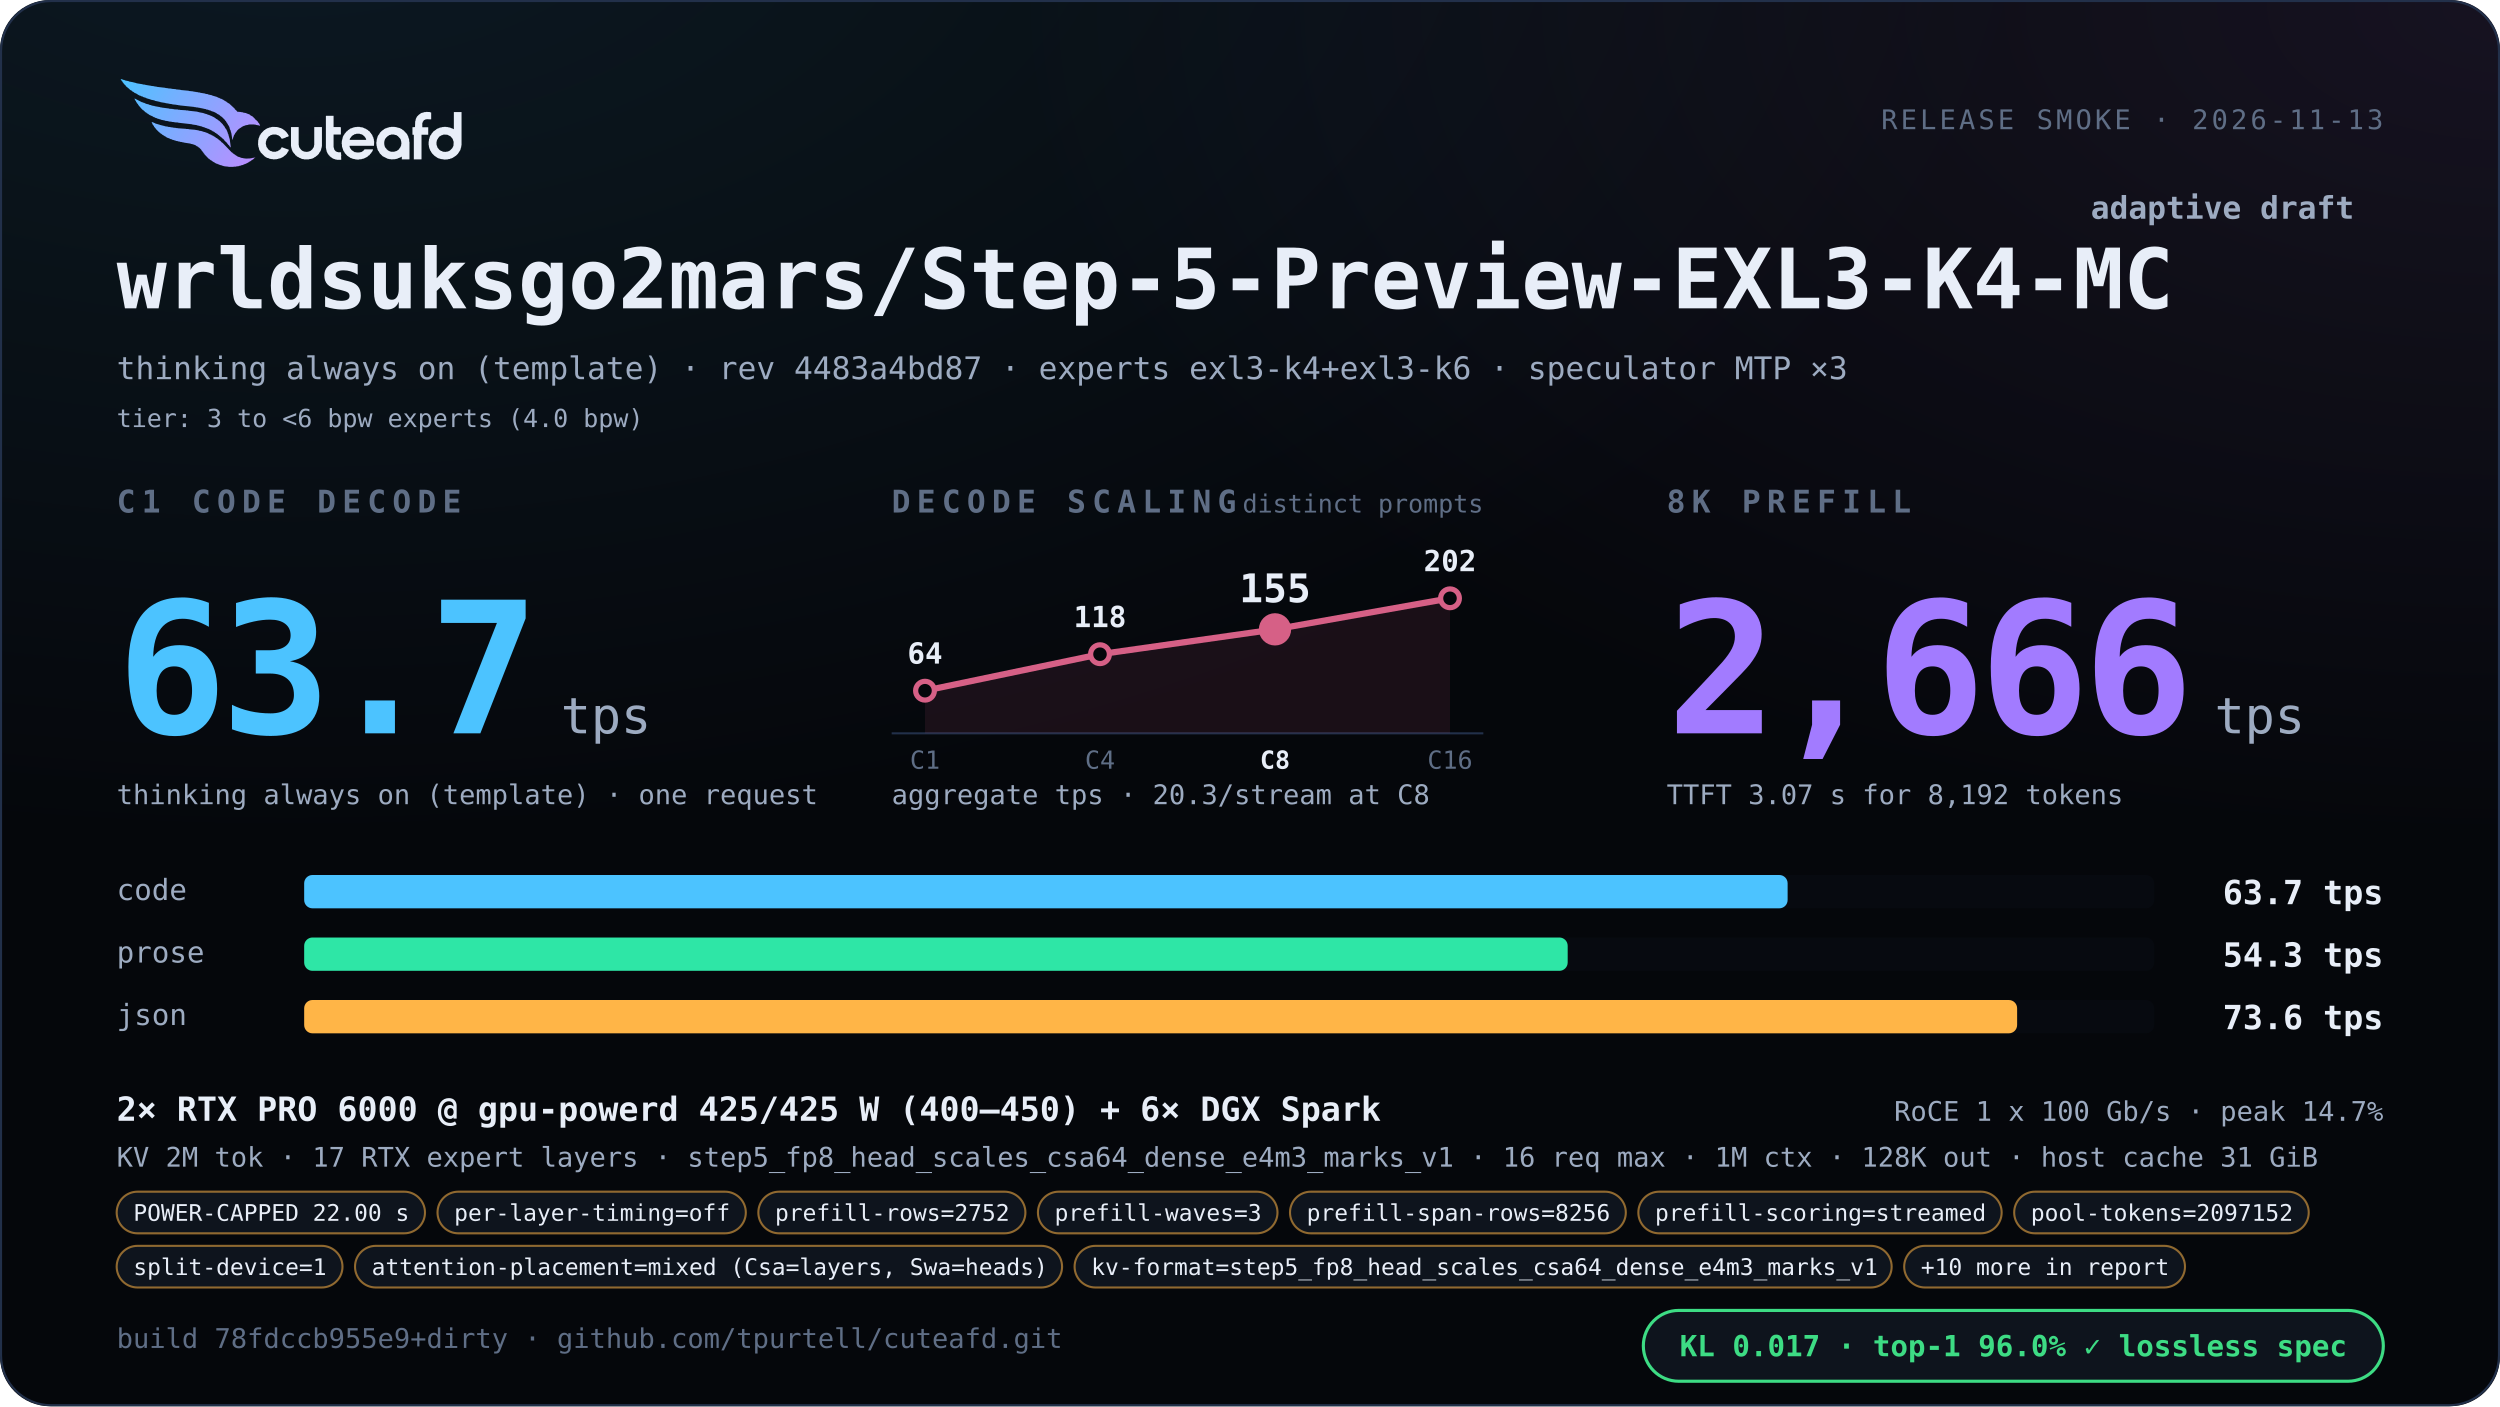
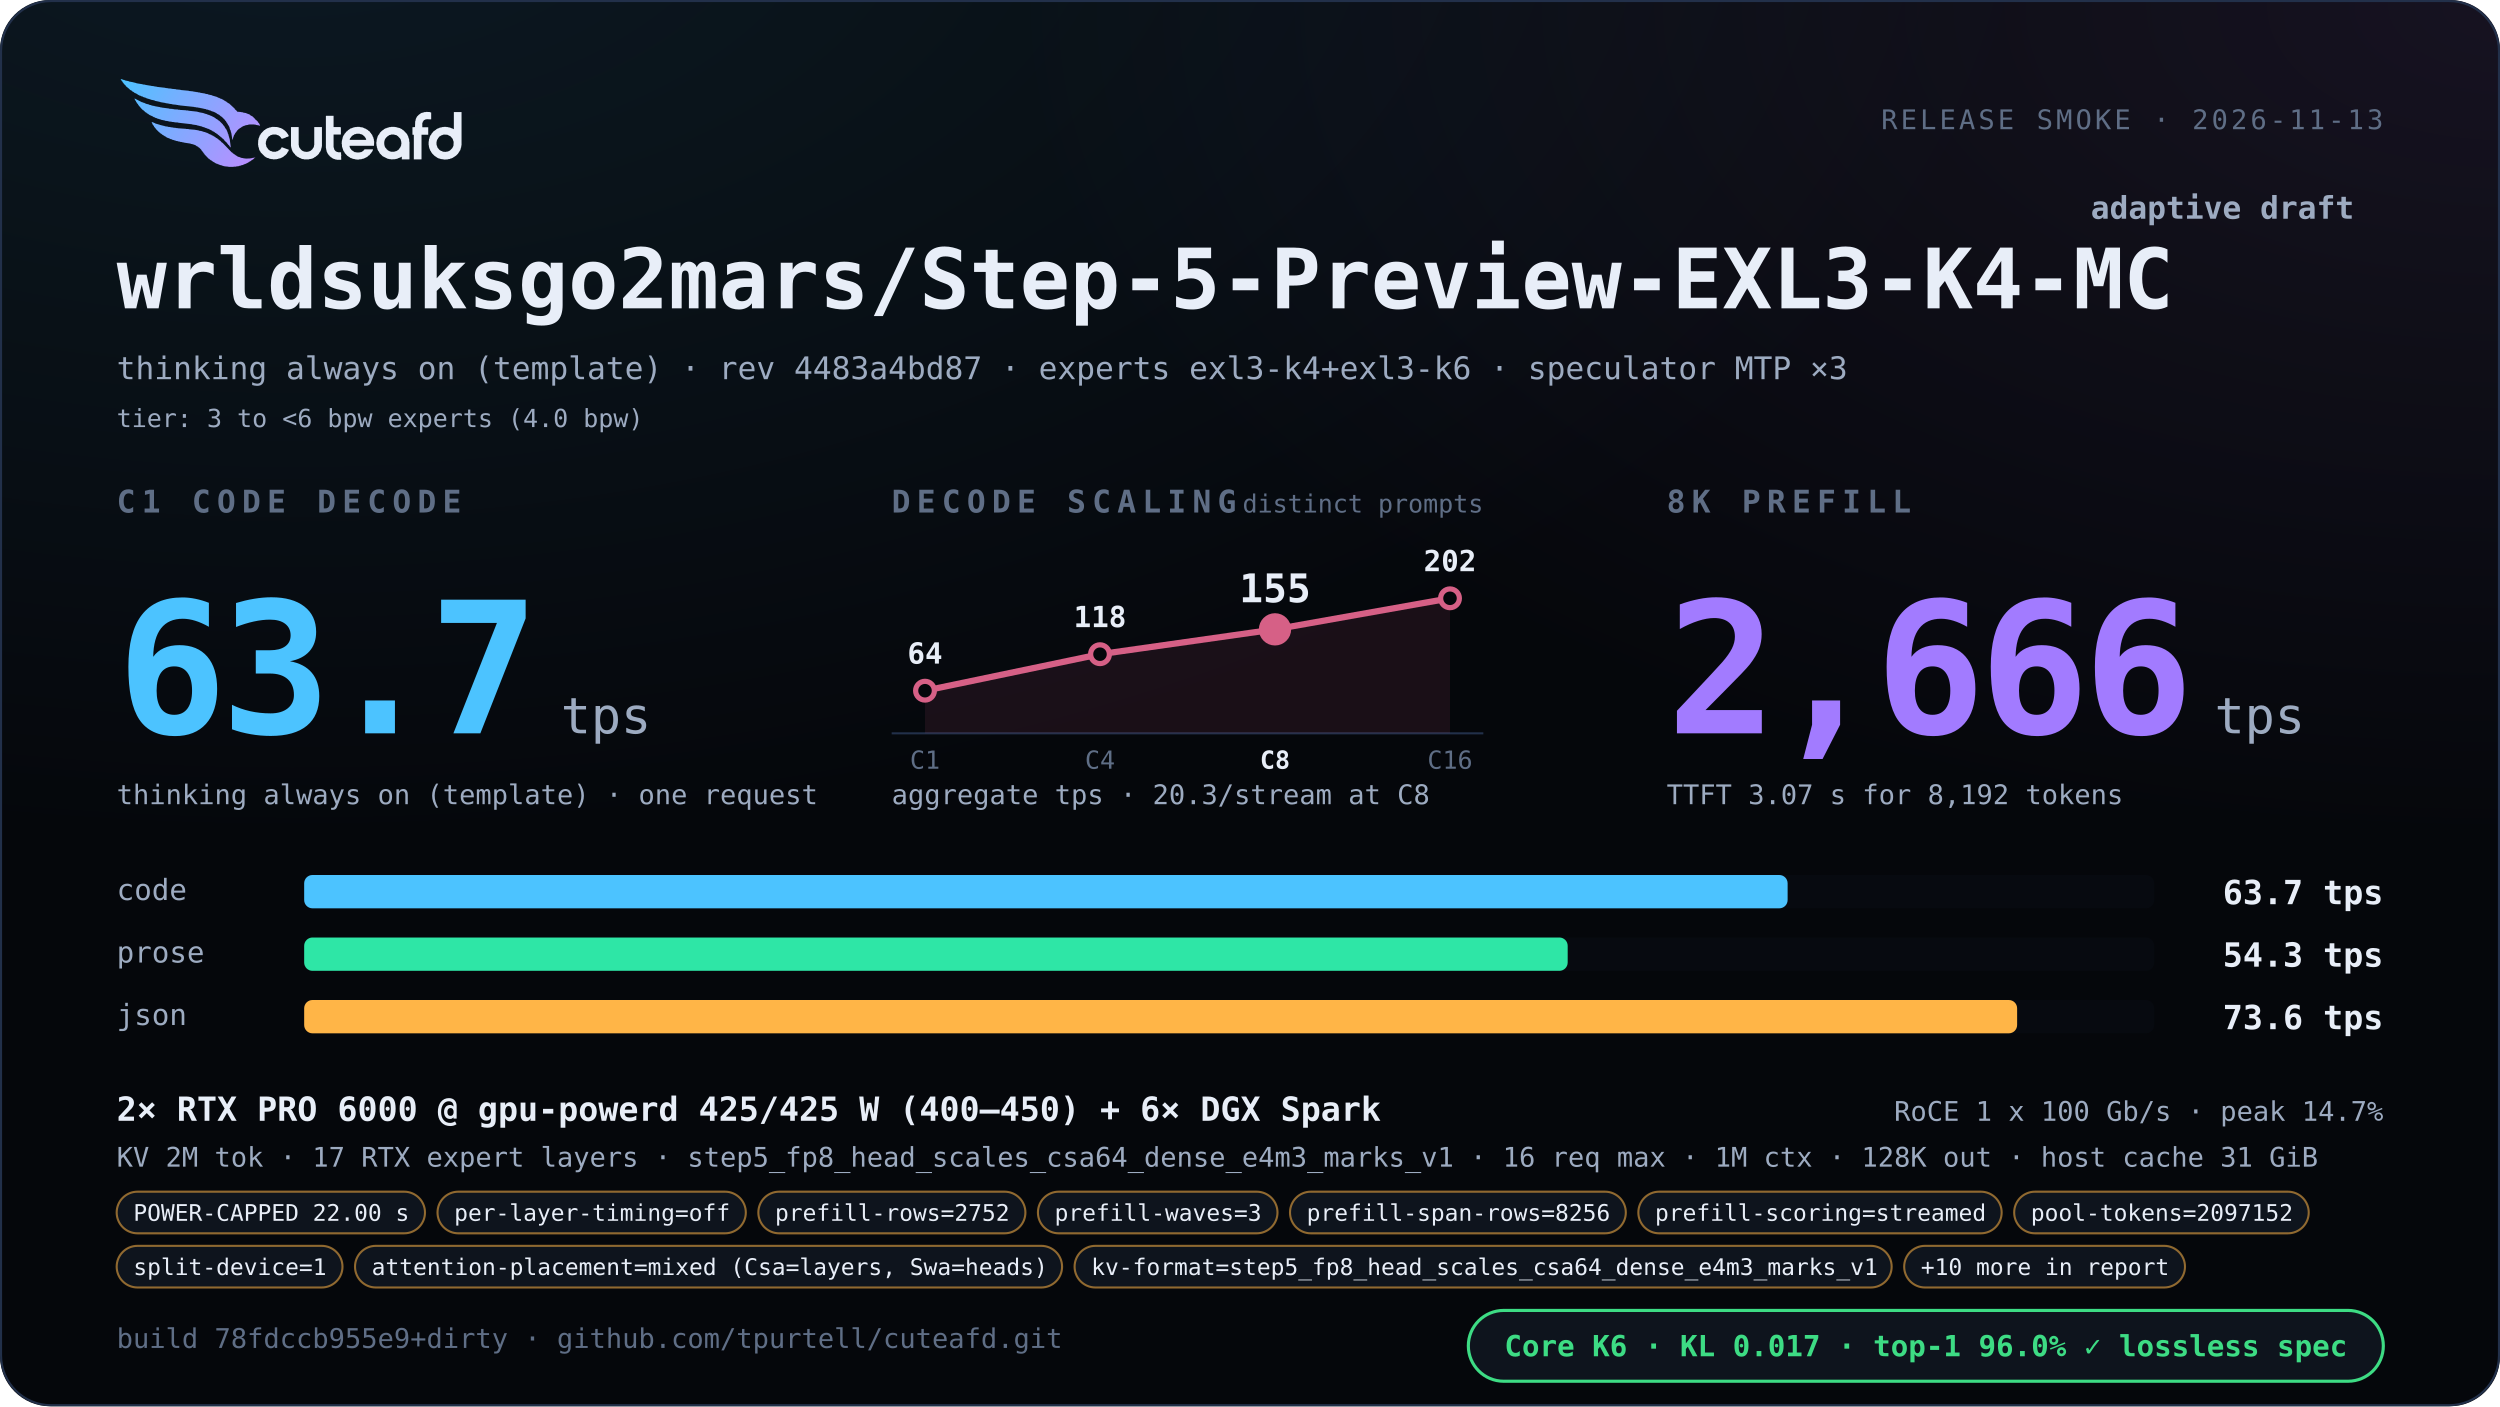
<svg xmlns="http://www.w3.org/2000/svg" width="1200" height="675" viewBox="0 0 1200 675">
  <defs>
    <linearGradient id="accent" x1="0" y1="0" x2="1" y2="0">
      <stop offset="0" stop-color="#4cc3ff" />
      <stop offset="1" stop-color="#c08bff" />
    </linearGradient>
    <pattern id="hazard" width="16" height="16" patternUnits="userSpaceOnUse" patternTransform="rotate(45)">
      <rect width="16" height="16" fill="#120405" />
      <rect width="8" height="16" fill="#ffb547" />
    </pattern>
    <radialGradient id="glow-a" cx="0.12" cy="-0.1" r="0.7">
      <stop offset="0" stop-color="#4cc3ff" stop-opacity="0.10" />
      <stop offset="1" stop-color="#4cc3ff" stop-opacity="0" />
    </radialGradient>
    <radialGradient id="glow-b" cx="1" cy="0" r="0.6">
      <stop offset="0" stop-color="#c08bff" stop-opacity="0.09" />
      <stop offset="1" stop-color="#c08bff" stop-opacity="0" />
    </radialGradient>
  </defs>
  <rect x="0" y="0" width="1200" height="675" rx="24" fill="#05070b" />
  <rect x="0" y="0" width="1200" height="675" rx="24" fill="url(#glow-a)" />
  <rect x="0" y="0" width="1200" height="675" rx="24" fill="url(#glow-b)" />
  <rect x="0.5" y="0.5" width="1199" height="674" rx="24" fill="none" stroke="#22304a" />
  <svg x="56" y="36" width="167.53" height="46" viewBox="81 149 1770 486" preserveAspectRatio="xMinYMid meet">
    <defs>
      <linearGradient id="cuteafd-swift" x1="101" y1="169" x2="808" y2="615" gradientUnits="userSpaceOnUse">
        <stop offset="0" stop-color="#4cc3ff" />
        <stop offset="1" stop-color="#c08bff" />
      </linearGradient>
    </defs>
    <path fill="url(#cuteafd-swift)" fill-rule="evenodd" d="M101 169L115 173 115 174 119 174 125 177 141 180 144 182 166 186 166 187 170 187 170 188 174 188 174 189 178 189 182 191 213 196 213 197 225 198 225 199 230 199 230 200 236 200 236 201 242 201 242 202 248 202 248 203 254 203 254 204 272 206 272 207 278 207 278 208 284 208 284 209 328 214 328 215 334 215 334 216 342 216 342 217 359 218 359 219 382 221 382 222 405 224 405 225 447 229 447 230 468 232 468 233 474 233 474 234 480 234 480 235 486 235 486 236 493 236 493 237 504 238 504 239 529 243 533 245 543 246 546 248 565 252 565 253 589 260 591 262 594 262 598 265 601 265 607 269 610 269 624 276 625 278 631 280 632 282 636 283 641 288 643 288 644 290 652 294 680 320 680 322 690 331 692 335 714 337 714 338 720 338 724 340 737 342 737 343 740 343 742 345 745 345 747 347 750 347 756 350 760 354 770 359 784 373 784 375 788 377 798 387 798 389 803 394 808 404 808 407 804 405 787 402 787 401 780 401 780 400 753 400 753 401 747 401 747 402 734 404 734 405 731 405 729 407 726 407 714 413 713 415 705 419 703 422 701 422 691 432 691 434 687 437 687 439 684 441 684 443 682 444 680 450 678 451 675 457 675 460 673 462 670 475 668 478 662 441 661 441 659 431 655 423 653 414 648 404 646 403 644 397 642 396 641 392 639 391 635 383 631 380 631 378 613 360 611 360 601 351 589 345 588 343 574 336 561 332 559 330 556 330 556 329 553 329 553 328 550 328 544 325 536 324 533 322 521 320 521 319 516 319 516 318 511 318 511 317 506 317 506 316 501 316 501 315 495 315 495 314 482 313 482 312 475 312 475 311 399 303 399 302 392 302 392 301 385 301 385 300 363 298 363 297 347 295 347 294 340 294 340 293 329 292 329 291 304 287 300 285 295 285 295 284 275 280 273 278 253 274 253 273 232 267 230 265 216 261 212 258 206 257 202 254 199 254 187 248 186 246 169 238 168 236 160 232 158 229 150 225 141 216 139 216 133 209 131 209 128 206 128 204 120 197 120 195 115 191 115 189 112 187 110 182 107 180 107 178 105 177ZM172 268L209 287 212 287 214 289 220 290 230 295 243 298 249 301 253 301 256 303 260 303 263 305 273 306 273 307 301 312 301 313 308 313 308 314 347 319 347 320 365 321 365 322 372 322 372 323 392 324 392 325 401 325 401 326 433 328 433 329 444 329 444 330 490 335 494 337 499 337 499 338 521 342 524 344 528 344 528 345 540 348 542 350 551 352 555 355 558 355 578 365 579 367 581 367 582 369 584 369 585 371 593 375 595 378 597 378 599 381 601 381 620 400 620 402 624 405 624 407 627 409 632 419 636 423 642 435 642 438 644 440 645 446 647 448 650 461 651 461 651 465 652 465 652 469 654 472 660 517 652 509 652 507 645 501 645 499 641 496 641 494 627 481 627 479 619 471 617 471 611 464 609 464 605 459 603 459 599 454 597 454 590 447 588 447 587 445 585 445 584 443 582 443 575 437 567 434 566 432 546 422 538 420 536 418 530 417 528 415 525 415 525 414 522 414 522 413 519 413 519 412 516 412 510 409 506 409 506 408 502 408 502 407 498 407 498 406 494 406 494 405 490 405 486 403 464 400 464 399 393 391 393 390 374 389 374 388 360 387 360 386 347 385 347 384 342 384 342 383 326 381 326 380 306 376 303 374 299 374 299 373 287 370 285 368 282 368 282 367 279 367 272 363 267 362 266 360 246 351 245 349 243 349 242 347 234 343 232 340 227 338 217 328 215 328 201 314 201 312 194 306 194 304 191 302 189 297 183 291 182 287 180 286 178 280 176 279 172 271ZM258 387L268 390 270 392 273 392 277 395 295 400 295 401 299 401 302 403 306 403 306 404 310 404 310 405 314 405 314 406 318 406 318 407 322 407 326 409 341 411 341 412 354 413 354 414 366 415 366 416 374 416 374 417 382 417 382 418 390 418 390 419 433 422 433 423 446 423 446 424 481 427 481 428 487 428 487 429 493 429 493 430 497 430 501 432 511 433 514 435 518 435 521 437 531 439 533 441 539 442 554 450 561 452 562 454 572 458 573 460 580 463 581 465 583 465 584 467 592 471 594 474 596 474 599 478 601 478 604 482 606 482 615 492 617 492 665 542 667 542 671 547 673 547 675 550 677 550 678 552 680 552 687 558 691 559 692 561 698 564 704 565 706 567 712 568 712 569 725 571 725 572 734 572 734 573 761 572 761 571 767 571 767 570 780 568 783 566 784 568 782 568 773 577 771 577 769 580 767 580 760 586 756 587 755 589 751 590 750 592 734 600 731 600 727 603 724 603 722 605 712 607 712 608 702 610 702 611 686 613 686 614 674 614 674 615 648 615 648 614 627 612 627 611 623 611 623 610 619 610 616 608 603 605 601 603 598 603 596 601 593 601 591 599 588 599 578 594 577 592 571 590 570 588 568 588 567 586 565 586 564 584 556 580 554 577 552 577 550 574 548 574 526 551 526 549 522 546 522 544 517 539 517 537 513 534 510 528 499 517 497 517 494 513 485 509 484 507 476 503 473 503 471 501 467 501 467 500 456 498 456 497 423 492 423 491 418 491 418 490 412 490 412 489 402 488 402 487 393 486 393 485 381 483 378 481 374 481 374 480 362 477 360 475 354 474 345 469 342 469 332 464 331 462 325 460 324 458 320 457 319 455 311 451 309 448 304 446 300 441 298 441 279 422 279 420 274 416 274 414 271 412 270 408 264 401Z" />
    <path fill="#e8eef8" fill-rule="evenodd" d="M1650 336L1670 337 1670 338 1676 339 1676 373 1675 374 1652 373 1652 374 1648 374 1640 378 1637 381 1637 383 1634 385 1632 392 1631 392 1631 413 1632 414 1661 414 1661 452 1627 452 1627 576 1626 577 1588 577 1588 454 1587 452 1581 452 1581 414 1594 413 1595 383 1596 383 1598 372 1604 360 1616 348 1618 348 1622 344 1628 341 1634 340 1634 339 1638 339 1642 337 1650 337ZM1791 337L1830 337 1830 506 1829 506 1828 517 1827 517 1824 529 1822 533 1820 534 1819 538 1817 539 1817 541 1815 542 1815 544 1813 545 1813 547 1801 559 1799 559 1798 561 1796 561 1794 564 1790 565 1789 567 1779 572 1776 572 1770 575 1761 576 1761 577 1740 578 1740 577 1723 575 1723 574 1714 572 1704 567 1703 565 1698 563 1696 560 1694 560 1680 546 1680 544 1677 542 1674 535 1672 534 1670 527 1668 525 1666 516 1665 516 1664 505 1663 505 1663 486 1664 486 1665 474 1666 474 1669 462 1673 454 1675 453 1679 445 1683 442 1683 440 1690 433 1692 433 1695 429 1697 429 1704 423 1712 419 1715 419 1719 416 1731 414 1731 413 1739 413 1739 412 1753 412 1753 413 1761 413 1761 414 1770 415 1770 416 1776 417 1778 419 1781 419 1791 424ZM1143 356L1181 356 1181 413 1217 413 1217 416 1218 416 1218 450 1217 451 1181 451 1181 515 1182 515 1182 520 1183 520 1185 528 1192 536 1194 536 1197 539 1204 540 1204 541 1219 541 1219 553 1220 553 1220 561 1219 561 1220 578 1219 579 1197 579 1197 578 1188 577 1186 575 1183 575 1173 570 1172 568 1167 566 1164 562 1162 562 1161 559 1156 555 1156 553 1153 551 1146 537 1144 526 1143 526 1143 519 1142 519 1142 357ZM870 412L897 413 897 414 901 414 901 415 905 415 907 417 913 418 925 424 930 429 932 429 944 441 944 443 947 445 947 447 949 448 954 458 954 460 951 460 947 463 941 464 937 467 934 467 934 468 918 473 917 470 914 468 914 466 906 458 904 458 903 456 899 454 896 454 890 451 871 451 871 452 862 454 856 459 854 459 849 464 849 466 846 468 844 473 842 474 839 485 838 485 838 492 837 492 837 498 838 498 838 504 839 504 840 511 843 517 845 518 845 520 848 522 848 524 854 530 856 530 857 532 863 535 866 535 872 538 889 538 889 537 898 535 901 532 905 531 907 528 909 528 913 524 913 522 915 521 918 515 954 528 953 533 951 537 949 538 948 542 946 543 944 548 934 558 932 558 926 564 912 571 899 574 899 575 894 575 894 576 874 577 874 576 861 575 861 574 857 574 849 570 846 570 836 565 835 563 833 563 811 541 810 537 808 536 804 528 801 515 800 515 800 511 799 511 799 504 798 504 799 478 800 478 801 470 805 462 805 459 807 455 809 454 810 450 812 449 812 447 829 429 834 427 836 424 848 418 851 418 853 416 864 414 864 413 870 413ZM1298 412L1314 412 1314 413 1329 415 1339 420 1342 420 1345 423 1352 426 1353 428 1355 428 1359 433 1361 433 1366 438 1366 440 1371 444 1371 446 1377 453 1379 460 1382 464 1384 473 1385 473 1386 485 1387 485 1386 508 1262 508 1262 512 1263 512 1263 515 1267 523 1270 525 1270 527 1275 532 1277 532 1278 534 1280 534 1281 536 1283 536 1284 538 1288 540 1297 541 1297 542 1313 542 1313 541 1321 540 1327 537 1328 535 1330 535 1337 528 1337 526 1381 526 1380 531 1376 539 1372 543 1372 545 1365 551 1365 553 1361 557 1359 557 1352 564 1334 573 1324 575 1324 576 1310 577 1310 578 1297 578 1297 577 1290 577 1290 576 1278 574 1278 573 1275 573 1273 571 1270 571 1264 568 1263 566 1259 565 1254 560 1252 560 1238 545 1238 543 1236 542 1235 538 1233 537 1229 529 1229 526 1227 524 1227 520 1224 514 1223 499 1222 499 1223 482 1224 482 1224 477 1225 477 1228 463 1233 453 1235 452 1236 448 1243 441 1243 439 1247 435 1249 435 1255 428 1257 428 1258 426 1260 426 1261 424 1263 424 1264 422 1270 419 1273 419 1281 415 1285 415 1289 413 1298 413ZM1472 412L1491 412 1491 413 1498 413 1498 414 1503 414 1503 415 1516 418 1528 424 1533 429 1535 429 1553 448 1560 462 1560 465 1561 465 1561 468 1564 474 1565 488 1566 488 1566 576 1565 577 1527 577 1527 564 1526 563 1518 568 1515 568 1514 570 1511 570 1503 574 1495 575 1495 576 1472 577 1472 576 1464 576 1464 575 1456 574 1430 561 1415 546 1410 536 1408 535 1404 527 1402 518 1401 518 1400 509 1399 509 1399 501 1398 501 1398 488 1399 488 1400 475 1401 475 1401 471 1402 471 1404 462 1408 454 1410 453 1410 451 1412 450 1416 442 1428 430 1430 430 1432 427 1434 427 1438 423 1446 419 1449 419 1451 417 1457 416 1457 415 1461 415 1465 413 1472 413ZM965 413L1004 413 1004 504 1005 504 1005 510 1006 510 1006 513 1009 519 1019 531 1021 531 1022 533 1028 536 1031 536 1034 538 1041 538 1041 539 1053 538 1053 537 1056 537 1056 536 1059 536 1065 533 1075 524 1076 520 1078 519 1081 513 1082 505 1083 505 1083 413 1122 413 1122 511 1121 511 1121 517 1120 517 1117 530 1112 540 1110 541 1106 549 1096 559 1094 559 1091 563 1084 566 1083 568 1073 573 1070 573 1070 574 1056 576 1056 577 1031 577 1031 576 1021 575 1011 570 1008 570 1007 568 995 562 991 557 989 557 986 554 986 552 977 543 977 541 975 540 971 532 971 529 969 527 967 517 966 517 966 511 965 511ZM1263 478L1346 478 1346 474 1342 466 1340 465 1340 463 1329 453 1323 450 1314 448 1314 447 1296 447 1296 448 1286 450 1283 453 1279 454 1277 457 1275 457 1272 460 1272 462 1269 464 1269 466 1266 468 1263 474ZM1524 499L1525 499 1524 485 1523 485 1523 481 1522 481 1522 478 1519 472 1506 458 1504 458 1503 456 1499 454 1489 452 1489 451 1472 451 1472 452 1463 454 1457 459 1455 459 1452 463 1449 464 1449 466 1444 471 1440 479 1439 486 1438 486 1438 502 1439 502 1439 507 1440 507 1440 510 1444 518 1450 524 1450 526 1454 528 1456 531 1468 537 1472 537 1472 538 1489 538 1489 537 1493 537 1493 536 1496 536 1496 535 1499 535 1505 532 1507 529 1509 529 1513 525 1513 523 1517 520 1517 518 1521 514 1521 511 1524 505ZM1703 503L1704 503 1704 507 1705 507 1708 517 1719 530 1721 530 1725 534 1728 534 1736 538 1752 539 1752 538 1761 537 1771 532 1783 520 1789 508 1790 487 1789 487 1789 483 1788 483 1785 473 1774 460 1758 452 1739 451 1739 452 1735 452 1735 453 1725 456 1724 458 1719 460 1714 465 1714 467 1711 469 1711 471 1707 475 1707 478 1705 480 1704 487 1703 487Z" />
  </svg>
  <text x="1144" y="62" font-family="ui-monospace, 'SF Mono', 'JetBrains Mono', 'Cascadia Mono', Menlo, Consolas, 'DejaVu Sans Mono', monospace" font-size="13" fill="#5f6e86" text-anchor="end" letter-spacing="1.5">RELEASE SMOKE · 2026-11-13</text>
  <text x="1130" y="105" font-family="ui-monospace, 'SF Mono', 'JetBrains Mono', 'Cascadia Mono', Menlo, Consolas, 'DejaVu Sans Mono', monospace" font-size="15" fill="#9dabc1" font-weight="600" text-anchor="end">adaptive draft</text>
  <text x="56" y="148" font-family="ui-monospace, 'SF Mono', 'JetBrains Mono', 'Cascadia Mono', Menlo, Consolas, 'DejaVu Sans Mono', monospace" font-size="40" fill="#e8eef8" font-weight="700">wrldsuksgo2mars/Step-5-Preview-EXL3-K4-MC</text>
  <text x="56" y="182" font-family="ui-monospace, 'SF Mono', 'JetBrains Mono', 'Cascadia Mono', Menlo, Consolas, 'DejaVu Sans Mono', monospace" font-size="15" fill="#9dabc1">thinking always on (template) · rev 4483a4bd87 · experts exl3-k4+exl3-k6 · speculator MTP ×3</text>
  <text x="56" y="246" font-family="ui-monospace, 'SF Mono', 'JetBrains Mono', 'Cascadia Mono', Menlo, Consolas, 'DejaVu Sans Mono', monospace" font-size="15" fill="#5f6e86" font-weight="600" letter-spacing="3">C1 CODE DECODE</text>
  <text x="56" y="352" font-family="ui-monospace, 'SF Mono', 'JetBrains Mono', 'Cascadia Mono', Menlo, Consolas, 'DejaVu Sans Mono', monospace" font-size="88" fill="#4cc3ff" font-weight="700" letter-spacing="-3">63.7</text>
  <text x="269.2" y="352" font-family="ui-monospace, 'SF Mono', 'JetBrains Mono', 'Cascadia Mono', Menlo, Consolas, 'DejaVu Sans Mono', monospace" font-size="24" fill="#9dabc1">tps</text>
  <text x="56" y="386" font-family="ui-monospace, 'SF Mono', 'JetBrains Mono', 'Cascadia Mono', Menlo, Consolas, 'DejaVu Sans Mono', monospace" font-size="13" fill="#9dabc1">thinking always on (template) · one request</text>
  <text x="428" y="246" font-family="ui-monospace, 'SF Mono', 'JetBrains Mono', 'Cascadia Mono', Menlo, Consolas, 'DejaVu Sans Mono', monospace" font-size="15" fill="#5f6e86" font-weight="600" letter-spacing="3">DECODE SCALING</text>
  <text x="712" y="246" font-family="ui-monospace, 'SF Mono', 'JetBrains Mono', 'Cascadia Mono', Menlo, Consolas, 'DejaVu Sans Mono', monospace" font-size="12" fill="#5f6e86" text-anchor="end">distinct prompts</text>
  <line x1="428" y1="352" x2="712" y2="352" stroke="#22304a" stroke-width="1" />
  <text x="444" y="369" font-family="ui-monospace, 'SF Mono', 'JetBrains Mono', 'Cascadia Mono', Menlo, Consolas, 'DejaVu Sans Mono', monospace" font-size="12" fill="#5f6e86" text-anchor="middle">C1</text>
  <text x="528" y="369" font-family="ui-monospace, 'SF Mono', 'JetBrains Mono', 'Cascadia Mono', Menlo, Consolas, 'DejaVu Sans Mono', monospace" font-size="12" fill="#5f6e86" text-anchor="middle">C4</text>
  <text x="612" y="369" font-family="ui-monospace, 'SF Mono', 'JetBrains Mono', 'Cascadia Mono', Menlo, Consolas, 'DejaVu Sans Mono', monospace" font-size="12" fill="#e8eef8" font-weight="700" text-anchor="middle">C8</text>
  <text x="696" y="369" font-family="ui-monospace, 'SF Mono', 'JetBrains Mono', 'Cascadia Mono', Menlo, Consolas, 'DejaVu Sans Mono', monospace" font-size="12" fill="#5f6e86" text-anchor="middle">C16</text>
  <path d="M444,331.533 L528,314.015 L612,302.086 L696,287.185 L696,352 L444,352 Z" fill="#d66086" fill-opacity="0.10" />
  <path d="M444,331.533 L528,314.015 L612,302.086 L696,287.185" fill="none" stroke="#d66086" stroke-width="3" stroke-linejoin="round" stroke-linecap="round" />
  <g aria-label="C1: 63.7 aggregate tps, 63.7 median tps per request">
    <circle cx="444" cy="331.533" r="4.5" fill="#05070b" stroke="#d66086" stroke-width="2.5" />
    <text x="444" y="318.53" font-family="ui-monospace, 'SF Mono', 'JetBrains Mono', 'Cascadia Mono', Menlo, Consolas, 'DejaVu Sans Mono', monospace" font-size="14" fill="#e8eef8" font-weight="700" text-anchor="middle">64</text>
  </g>
  <g aria-label="C4: 118 aggregate tps, 31.8 median tps per request">
    <circle cx="528" cy="314.015" r="4.5" fill="#05070b" stroke="#d66086" stroke-width="2.5" />
    <text x="528" y="301.02" font-family="ui-monospace, 'SF Mono', 'JetBrains Mono', 'Cascadia Mono', Menlo, Consolas, 'DejaVu Sans Mono', monospace" font-size="14" fill="#e8eef8" font-weight="700" text-anchor="middle">118</text>
  </g>
  <g aria-label="C8: 155 aggregate tps, 20.3 median tps per request">
    <circle cx="612" cy="302.086" r="6.5" fill="#d66086" stroke="#d66086" stroke-width="2.5" />
    <text x="612" y="289.09" font-family="ui-monospace, 'SF Mono', 'JetBrains Mono', 'Cascadia Mono', Menlo, Consolas, 'DejaVu Sans Mono', monospace" font-size="19" fill="#e8eef8" font-weight="700" text-anchor="middle">155</text>
  </g>
  <g aria-label="C16: 202 aggregate tps, 13.4 median tps per request">
    <circle cx="696" cy="287.185" r="4.5" fill="#05070b" stroke="#d66086" stroke-width="2.5" />
    <text x="696" y="274.19" font-family="ui-monospace, 'SF Mono', 'JetBrains Mono', 'Cascadia Mono', Menlo, Consolas, 'DejaVu Sans Mono', monospace" font-size="14" fill="#e8eef8" font-weight="700" text-anchor="middle">202</text>
  </g>
  <text x="428" y="386" font-family="ui-monospace, 'SF Mono', 'JetBrains Mono', 'Cascadia Mono', Menlo, Consolas, 'DejaVu Sans Mono', monospace" font-size="13" fill="#9dabc1">aggregate tps · 20.3/stream at C8</text>
  <text x="800" y="246" font-family="ui-monospace, 'SF Mono', 'JetBrains Mono', 'Cascadia Mono', Menlo, Consolas, 'DejaVu Sans Mono', monospace" font-size="15" fill="#5f6e86" font-weight="600" letter-spacing="3">8K PREFILL</text>
  <text x="800" y="352" font-family="ui-monospace, 'SF Mono', 'JetBrains Mono', 'Cascadia Mono', Menlo, Consolas, 'DejaVu Sans Mono', monospace" font-size="88" fill="#a27bff" font-weight="700" letter-spacing="-3">2,666</text>
  <text x="1063" y="352" font-family="ui-monospace, 'SF Mono', 'JetBrains Mono', 'Cascadia Mono', Menlo, Consolas, 'DejaVu Sans Mono', monospace" font-size="24" fill="#9dabc1">tps</text>
  <text x="800" y="386" font-family="ui-monospace, 'SF Mono', 'JetBrains Mono', 'Cascadia Mono', Menlo, Consolas, 'DejaVu Sans Mono', monospace" font-size="13" fill="#9dabc1">TTFT 3.07 s for 8,192 tokens</text>
  <text x="56" y="432" font-family="ui-monospace, 'SF Mono', 'JetBrains Mono', 'Cascadia Mono', Menlo, Consolas, 'DejaVu Sans Mono', monospace" font-size="14" fill="#9dabc1">code</text>
  <rect x="146" y="420" width="888" height="16" rx="4" fill="#070a10" />
  <rect x="146" y="420" width="712.06" height="16" rx="4" fill="#4cc3ff" opacity="1" />
  <text x="1144" y="434" font-family="ui-monospace, 'SF Mono', 'JetBrains Mono', 'Cascadia Mono', Menlo, Consolas, 'DejaVu Sans Mono', monospace" font-size="16" fill="#e8eef8" font-weight="700" text-anchor="end">63.7 tps</text>
  <text x="56" y="462" font-family="ui-monospace, 'SF Mono', 'JetBrains Mono', 'Cascadia Mono', Menlo, Consolas, 'DejaVu Sans Mono', monospace" font-size="14" fill="#9dabc1">prose</text>
  <rect x="146" y="450" width="888" height="16" rx="4" fill="#070a10" />
  <rect x="146" y="450" width="606.49" height="16" rx="4" fill="#2ee6a6" opacity="1" />
  <text x="1144" y="464" font-family="ui-monospace, 'SF Mono', 'JetBrains Mono', 'Cascadia Mono', Menlo, Consolas, 'DejaVu Sans Mono', monospace" font-size="16" fill="#e8eef8" font-weight="700" text-anchor="end">54.3 tps</text>
  <text x="56" y="492" font-family="ui-monospace, 'SF Mono', 'JetBrains Mono', 'Cascadia Mono', Menlo, Consolas, 'DejaVu Sans Mono', monospace" font-size="14" fill="#9dabc1">json</text>
  <rect x="146" y="480" width="888" height="16" rx="4" fill="#070a10" />
  <rect x="146" y="480" width="822.22" height="16" rx="4" fill="#ffb547" opacity="1" />
  <text x="1144" y="494" font-family="ui-monospace, 'SF Mono', 'JetBrains Mono', 'Cascadia Mono', Menlo, Consolas, 'DejaVu Sans Mono', monospace" font-size="16" fill="#e8eef8" font-weight="700" text-anchor="end">73.6 tps</text>
  <text x="56" y="538" font-family="ui-monospace, 'SF Mono', 'JetBrains Mono', 'Cascadia Mono', Menlo, Consolas, 'DejaVu Sans Mono', monospace" font-size="16" fill="#e8eef8" font-weight="600">2× RTX PRO 6000 @ gpu-powerd 425/425 W (400–450) + 6× DGX Spark</text>
  <text x="1144" y="538" font-family="ui-monospace, 'SF Mono', 'JetBrains Mono', 'Cascadia Mono', Menlo, Consolas, 'DejaVu Sans Mono', monospace" font-size="13" fill="#9dabc1" text-anchor="end">RoCE 1 x 100 Gb/s · peak 14.7%</text>
  <text x="56" y="560" font-family="ui-monospace, 'SF Mono', 'JetBrains Mono', 'Cascadia Mono', Menlo, Consolas, 'DejaVu Sans Mono', monospace" font-size="13" fill="#9dabc1">KV 2M tok · 17 RTX expert layers · step5_fp8_head_scales_csa64_dense_e4m3_marks_v1 · 16 req max · 1M ctx · 128K out · host cache 31 GiB</text>
  <rect x="56" y="572" width="148" height="20" rx="10" fill="#0e141d" stroke="#ffb547" stroke-opacity="0.55" />
  <text x="64" y="586" font-family="ui-monospace, 'SF Mono', 'JetBrains Mono', 'Cascadia Mono', Menlo, Consolas, 'DejaVu Sans Mono', monospace" font-size="11" fill="#e8eef8">POWER-CAPPED 22.00 s</text>
  <rect x="210" y="572" width="148" height="20" rx="10" fill="#0e141d" stroke="#ffb547" stroke-opacity="0.55" />
  <text x="218" y="586" font-family="ui-monospace, 'SF Mono', 'JetBrains Mono', 'Cascadia Mono', Menlo, Consolas, 'DejaVu Sans Mono', monospace" font-size="11" fill="#e8eef8">per-layer-timing=off</text>
  <rect x="364" y="572" width="128.2" height="20" rx="10" fill="#0e141d" stroke="#ffb547" stroke-opacity="0.55" />
  <text x="372" y="586" font-family="ui-monospace, 'SF Mono', 'JetBrains Mono', 'Cascadia Mono', Menlo, Consolas, 'DejaVu Sans Mono', monospace" font-size="11" fill="#e8eef8">prefill-rows=2752</text>
  <rect x="498.2" y="572" width="115" height="20" rx="10" fill="#0e141d" stroke="#ffb547" stroke-opacity="0.55" />
  <text x="506.2" y="586" font-family="ui-monospace, 'SF Mono', 'JetBrains Mono', 'Cascadia Mono', Menlo, Consolas, 'DejaVu Sans Mono', monospace" font-size="11" fill="#e8eef8">prefill-waves=3</text>
  <rect x="619.2" y="572" width="161.2" height="20" rx="10" fill="#0e141d" stroke="#ffb547" stroke-opacity="0.55" />
  <text x="627.2" y="586" font-family="ui-monospace, 'SF Mono', 'JetBrains Mono', 'Cascadia Mono', Menlo, Consolas, 'DejaVu Sans Mono', monospace" font-size="11" fill="#e8eef8">prefill-span-rows=8256</text>
  <rect x="786.4" y="572" width="174.4" height="20" rx="10" fill="#0e141d" stroke="#ffb547" stroke-opacity="0.55" />
  <text x="794.4" y="586" font-family="ui-monospace, 'SF Mono', 'JetBrains Mono', 'Cascadia Mono', Menlo, Consolas, 'DejaVu Sans Mono', monospace" font-size="11" fill="#e8eef8">prefill-scoring=streamed</text>
  <rect x="966.8" y="572" width="141.4" height="20" rx="10" fill="#0e141d" stroke="#ffb547" stroke-opacity="0.55" />
  <text x="974.8" y="586" font-family="ui-monospace, 'SF Mono', 'JetBrains Mono', 'Cascadia Mono', Menlo, Consolas, 'DejaVu Sans Mono', monospace" font-size="11" fill="#e8eef8">pool-tokens=2097152</text>
  <rect x="56" y="598" width="108.4" height="20" rx="10" fill="#0e141d" stroke="#ffb547" stroke-opacity="0.55" />
  <text x="64" y="612" font-family="ui-monospace, 'SF Mono', 'JetBrains Mono', 'Cascadia Mono', Menlo, Consolas, 'DejaVu Sans Mono', monospace" font-size="11" fill="#e8eef8">split-device=1</text>
  <rect x="170.4" y="598" width="339.4" height="20" rx="10" fill="#0e141d" stroke="#ffb547" stroke-opacity="0.55" />
  <text x="178.4" y="612" font-family="ui-monospace, 'SF Mono', 'JetBrains Mono', 'Cascadia Mono', Menlo, Consolas, 'DejaVu Sans Mono', monospace" font-size="11" fill="#e8eef8">attention-placement=mixed (Csa=layers, Swa=heads)</text>
  <rect x="515.8" y="598" width="392.2" height="20" rx="10" fill="#0e141d" stroke="#ffb547" stroke-opacity="0.55" />
  <text x="523.8" y="612" font-family="ui-monospace, 'SF Mono', 'JetBrains Mono', 'Cascadia Mono', Menlo, Consolas, 'DejaVu Sans Mono', monospace" font-size="11" fill="#e8eef8">kv-format=step5_fp8_head_scales_csa64_dense_e4m3_marks_v1</text>
  <rect x="914" y="598" width="134.8" height="20" rx="10" fill="#0e141d" stroke="#ffb547" stroke-opacity="0.55" />
  <text x="922" y="612" font-family="ui-monospace, 'SF Mono', 'JetBrains Mono', 'Cascadia Mono', Menlo, Consolas, 'DejaVu Sans Mono', monospace" font-size="11" fill="#e8eef8">+10 more in report</text>
  <text x="56" y="205" font-family="ui-monospace, 'SF Mono', 'JetBrains Mono', 'Cascadia Mono', Menlo, Consolas, 'DejaVu Sans Mono', monospace" font-size="12" fill="#9dabc1">tier: 3 to &lt;6 bpw experts (4.0 bpw)</text>
  <text x="56" y="647" font-family="ui-monospace, 'SF Mono', 'JetBrains Mono', 'Cascadia Mono', Menlo, Consolas, 'DejaVu Sans Mono', monospace" font-size="13" fill="#5f6e86">build 78fdccb955e9+dirty · github.com/tpurtell/cuteafd.git</text>
-   <rect x="788.8" y="629" width="355.2" height="34" rx="17" fill="#0e141d" stroke="#3ddc84" stroke-width="1.5" />
-   <text x="966.4" y="651" font-family="ui-monospace, 'SF Mono', 'JetBrains Mono', 'Cascadia Mono', Menlo, Consolas, 'DejaVu Sans Mono', monospace" font-size="14" fill="#3ddc84" font-weight="600" text-anchor="middle">KL 0.017 · top-1 96.0% ✓ lossless spec</text>
+   <rect x="704.8" y="629" width="439.2" height="34" rx="17" fill="#0e141d" stroke="#3ddc84" stroke-width="1.5" />
+   <text x="924.4" y="651" font-family="ui-monospace, 'SF Mono', 'JetBrains Mono', 'Cascadia Mono', Menlo, Consolas, 'DejaVu Sans Mono', monospace" font-size="14" fill="#3ddc84" font-weight="600" text-anchor="middle">Core K6 · KL 0.017 · top-1 96.0% ✓ lossless spec</text>
</svg>
